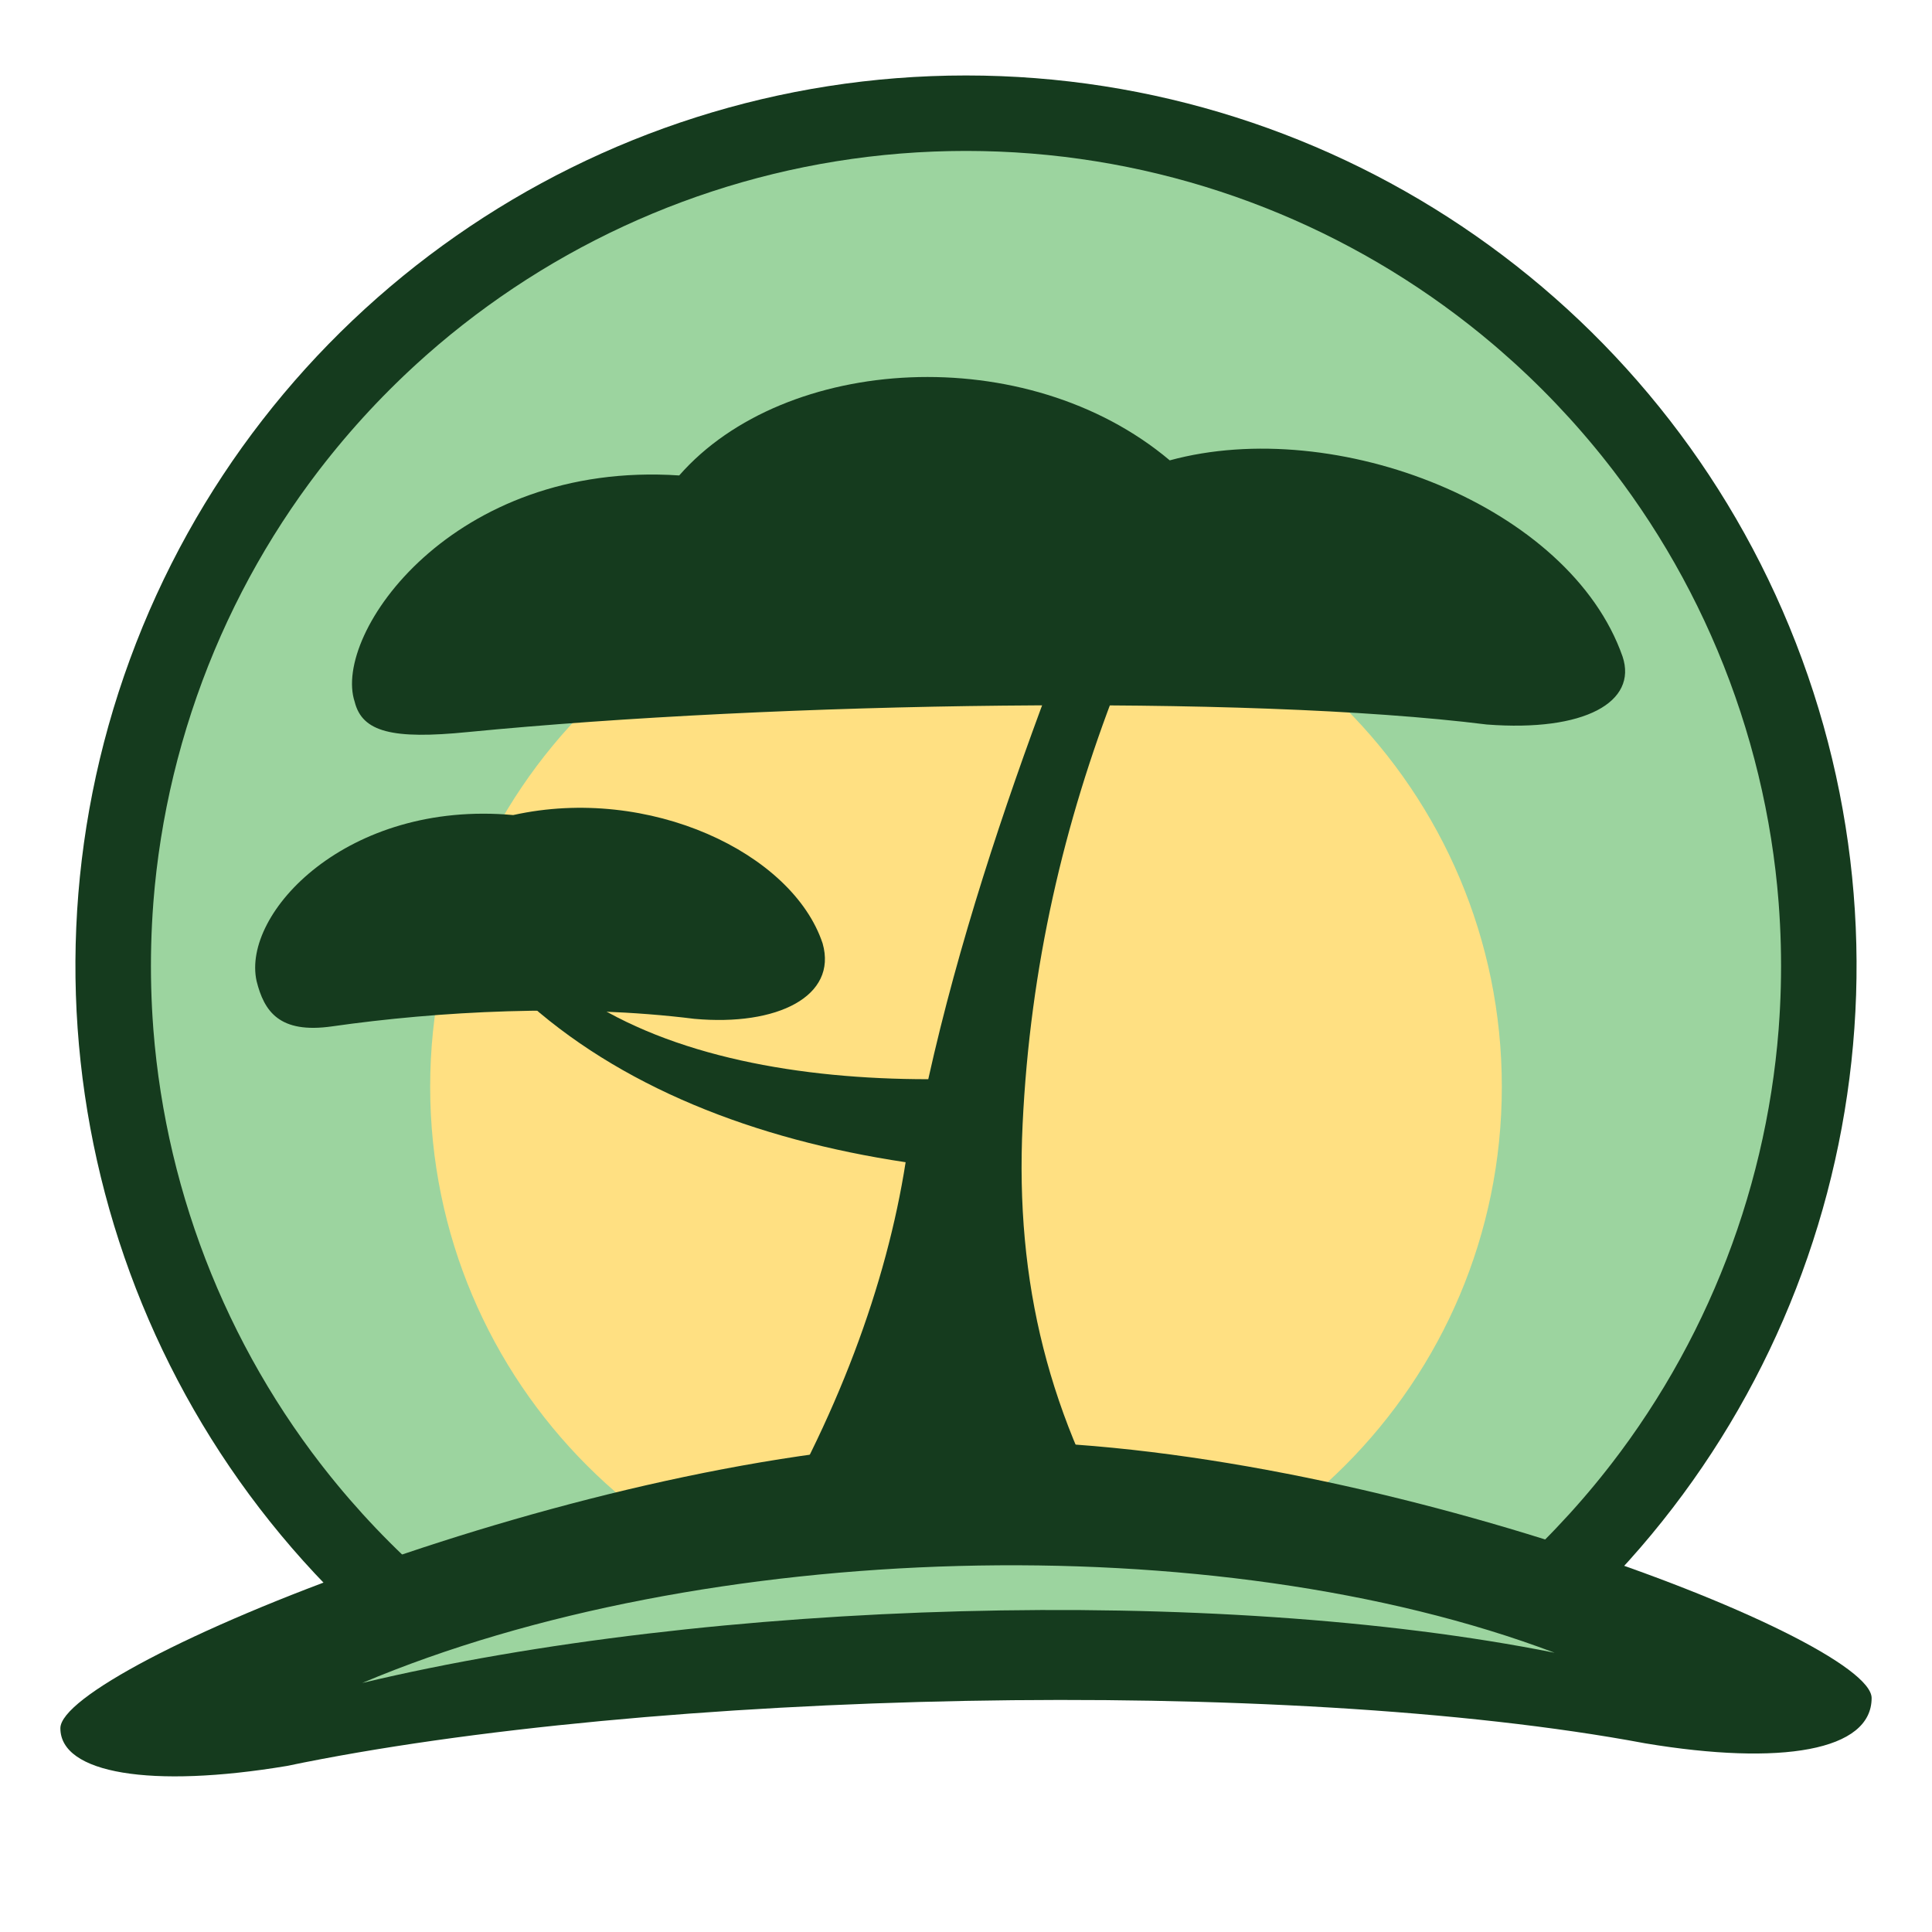
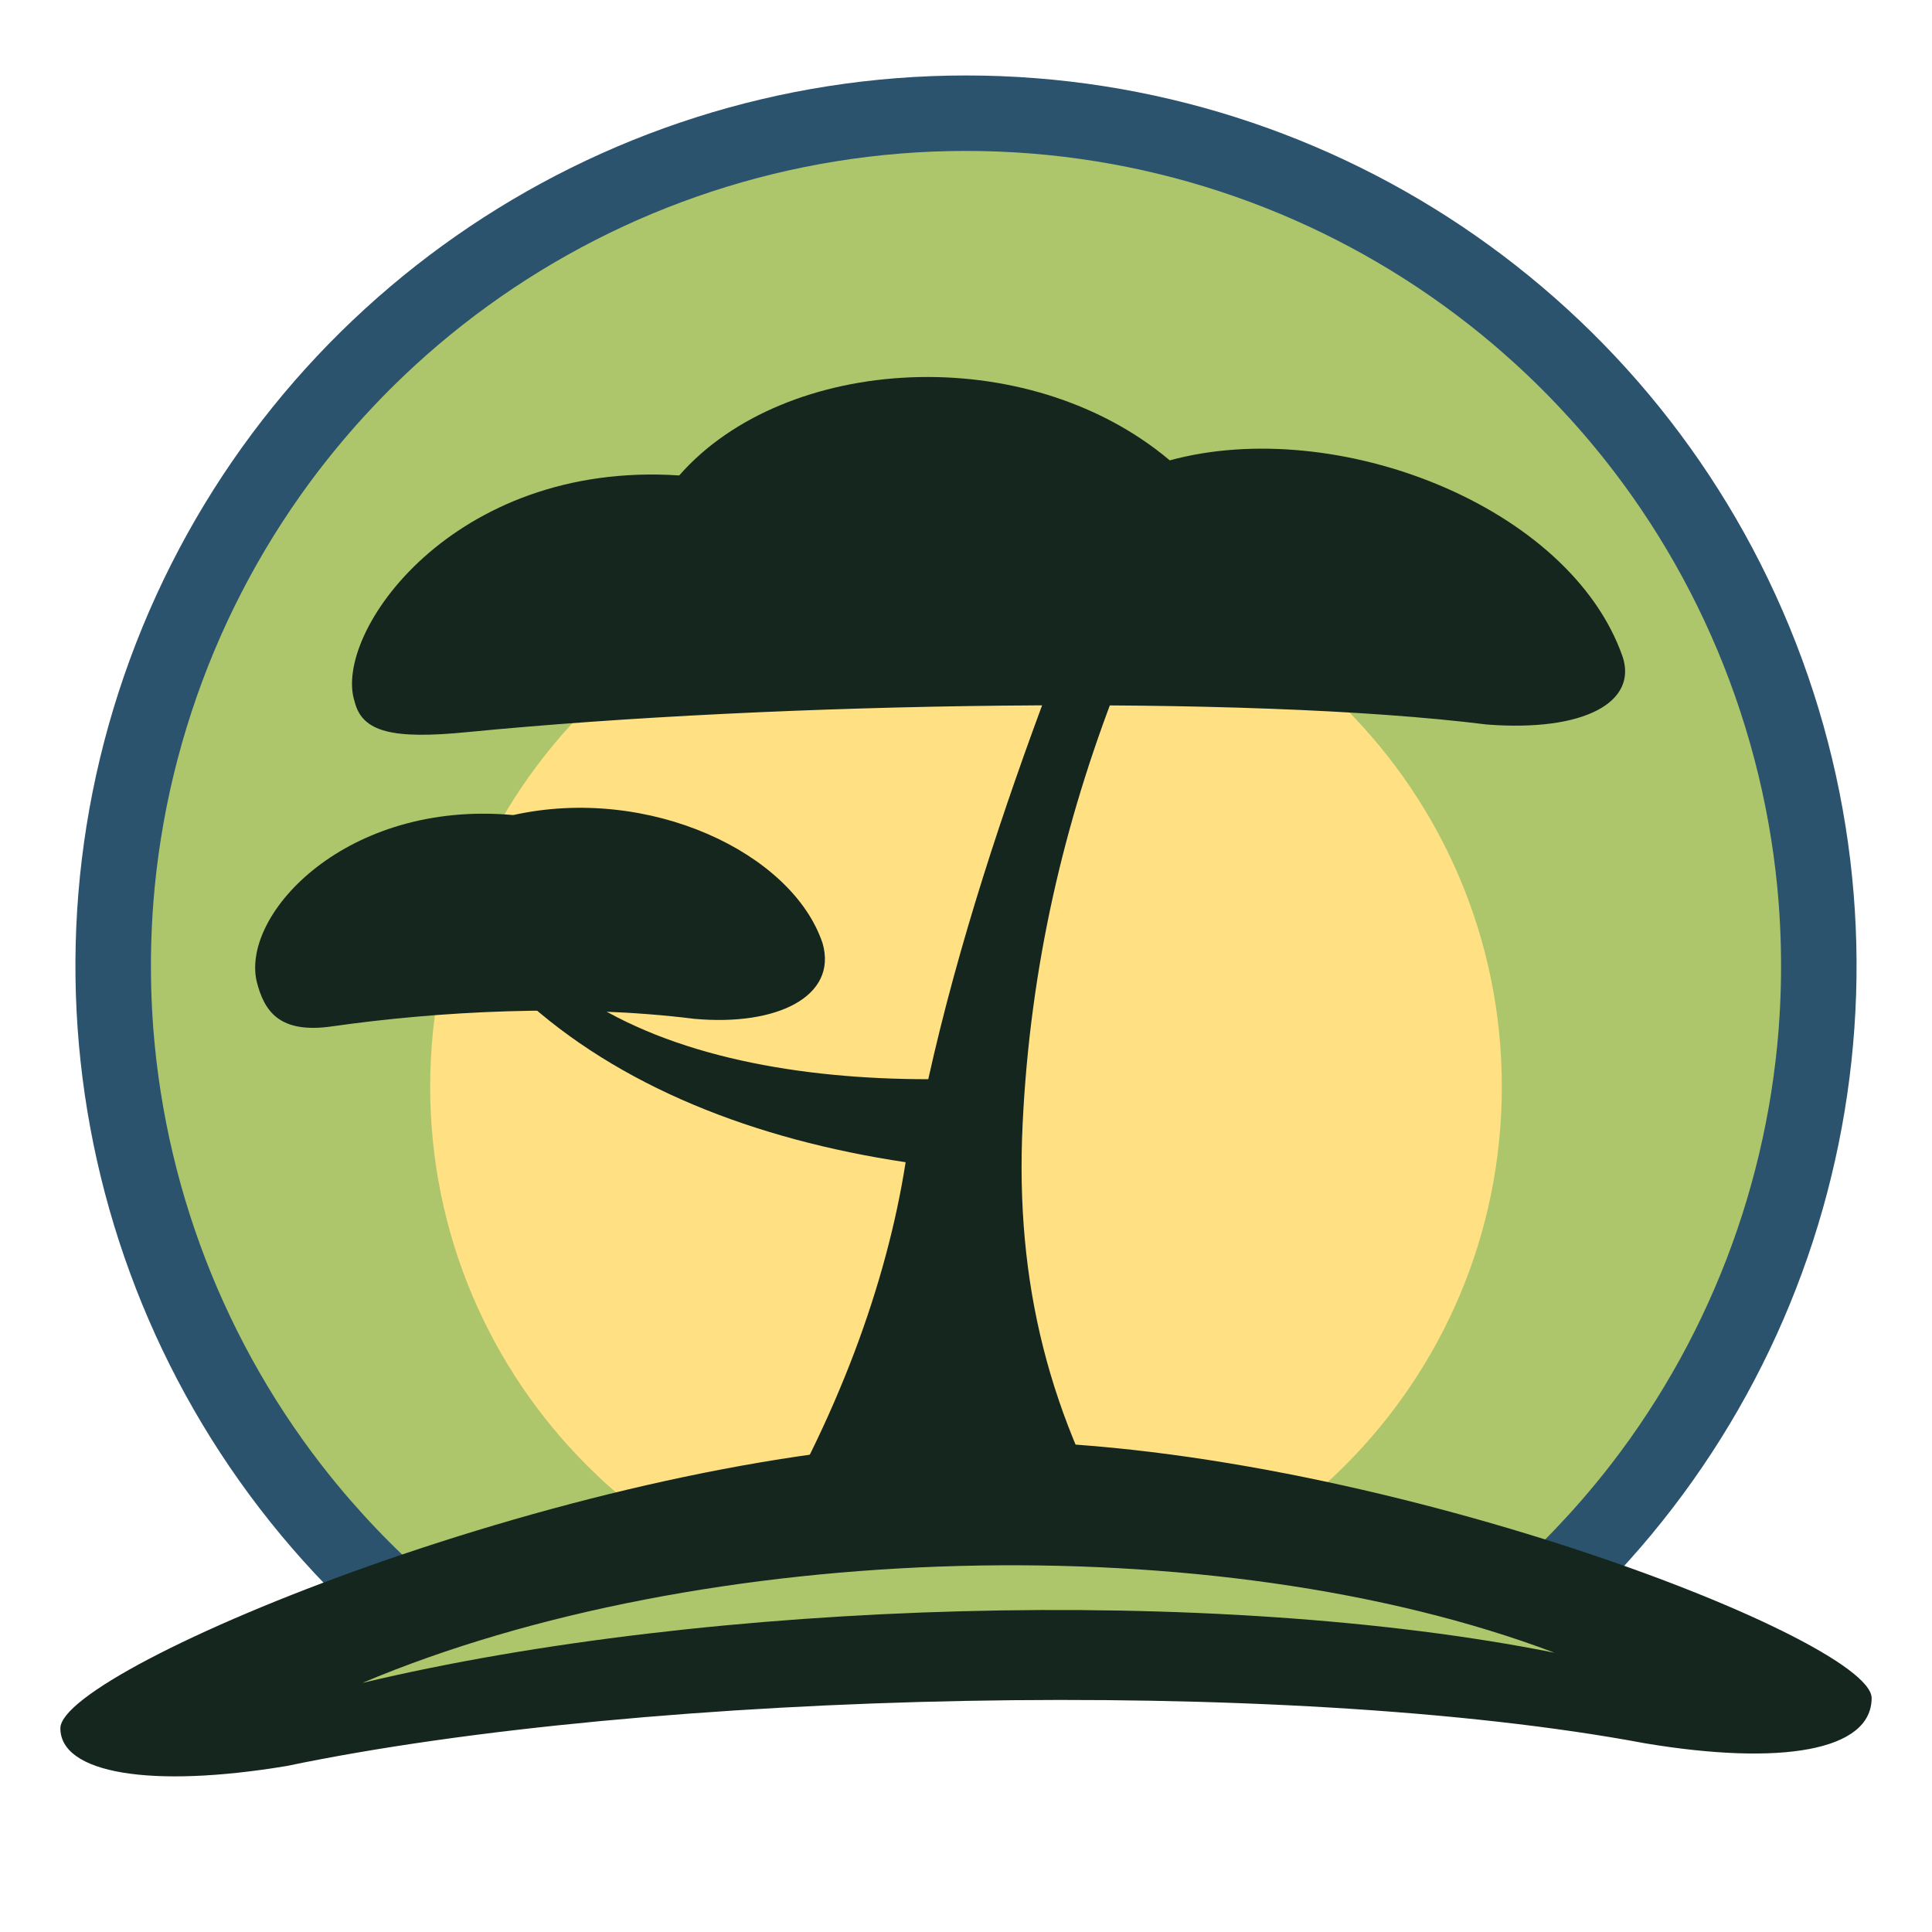
<svg xmlns="http://www.w3.org/2000/svg" viewBox="0 0 512 512" width="100%" height="100%" fill="none">
  <defs>
    <clipPath id="ground-1c4-above-ground" clipPathUnits="userSpaceOnUse">
      <path d="M0 0 L512 0 L512 436 C340 398, 172 402, 0 444 Z" />
    </clipPath>
    <clipPath id="ground-1c4-lens-clip" clipPathUnits="userSpaceOnUse">
      <circle cx="256" cy="256" r="216" />
    </clipPath>
  </defs>
  <g clip-path="url(#ground-1c4-above-ground)">
-     <path d="M103.37 436 A236 236 0 1 1 408.63 436 Z" fill="#153B1E" />
+     <path d="M103.37 436 A236 236 0 1 1 408.63 436 Z" fill="#2C536E" />
    <g clip-path="url(#ground-1c4-lens-clip)">
-       <path d="M128.02 430 A216 216 0 1 1 383.98 430 Z" fill="#9CD49F" />
+       <path d="M128.02 430 A216 216 0 1 1 383.98 430 Z" fill="#AEC66B" />
      <circle cx="256" cy="288" r="142" fill="#FFE082" />
-       <path d="M94 186            C88 168, 120 122, 180 126            C208 94, 272 90, 310 122            C354 110, 416 134, 430 174            C434 186, 420 194, 394 192            C330 184, 206 186, 124 194            C104 196, 96 194, 94 186 Z" fill="#153B1E" />
-       <path d="M68 260            C64 242, 92 212, 136 216            C172 208, 210 226, 218 250            C222 264, 206 272, 184 270            C152 266, 116 268, 88 272            C74 274, 70 268, 68 260 Z" fill="#153B1E" />
-       <path d="M200 412            C222 376, 235 340, 240 308            C200 302, 164 288, 138 264            L154 264            C178 280, 212 286, 246 286            C254 250, 266 214, 278 182            L296 182            C282 218, 273 256, 271 298            C269 340, 278 376, 300 412            Z" fill="#153B1E" />
+       <path d="M94 186            C88 168, 120 122, 180 126            C208 94, 272 90, 310 122            C354 110, 416 134, 430 174            C434 186, 420 194, 394 192            C330 184, 206 186, 124 194            C104 196, 96 194, 94 186 Z" fill="#14261E" />
+       <path d="M68 260            C64 242, 92 212, 136 216            C172 208, 210 226, 218 250            C222 264, 206 272, 184 270            C152 266, 116 268, 88 272            C74 274, 70 268, 68 260 Z" fill="#14261E" />
+       <path d="M200 412            C222 376, 235 340, 240 308            C200 302, 164 288, 138 264            L154 264            C178 280, 212 286, 246 286            C254 250, 266 214, 278 182            L296 182            C282 218, 273 256, 271 298            C269 340, 278 376, 300 412            Z" fill="#14261E" />
    </g>
  </g>
-   <path d="M16 458        C16 442, 156 384, 256 382        C356 380, 496 434, 496 450        C496 464, 472 468, 436 462        C340 444, 172 448, 76 468        C40 474, 16 470, 16 458 Z" fill="#153B1E" />
-   <path d="M96 446        C186 408, 322 404, 412 438        C322 420, 188 424, 96 446 Z" fill="#9CD49F" />
+   <path d="M16 458        C16 442, 156 384, 256 382        C356 380, 496 434, 496 450        C496 464, 472 468, 436 462        C340 444, 172 448, 76 468        C40 474, 16 470, 16 458 Z" fill="#14261E" />
+   <path d="M96 446        C186 408, 322 404, 412 438        C322 420, 188 424, 96 446 Z" fill="#AEC66B" />
</svg>
